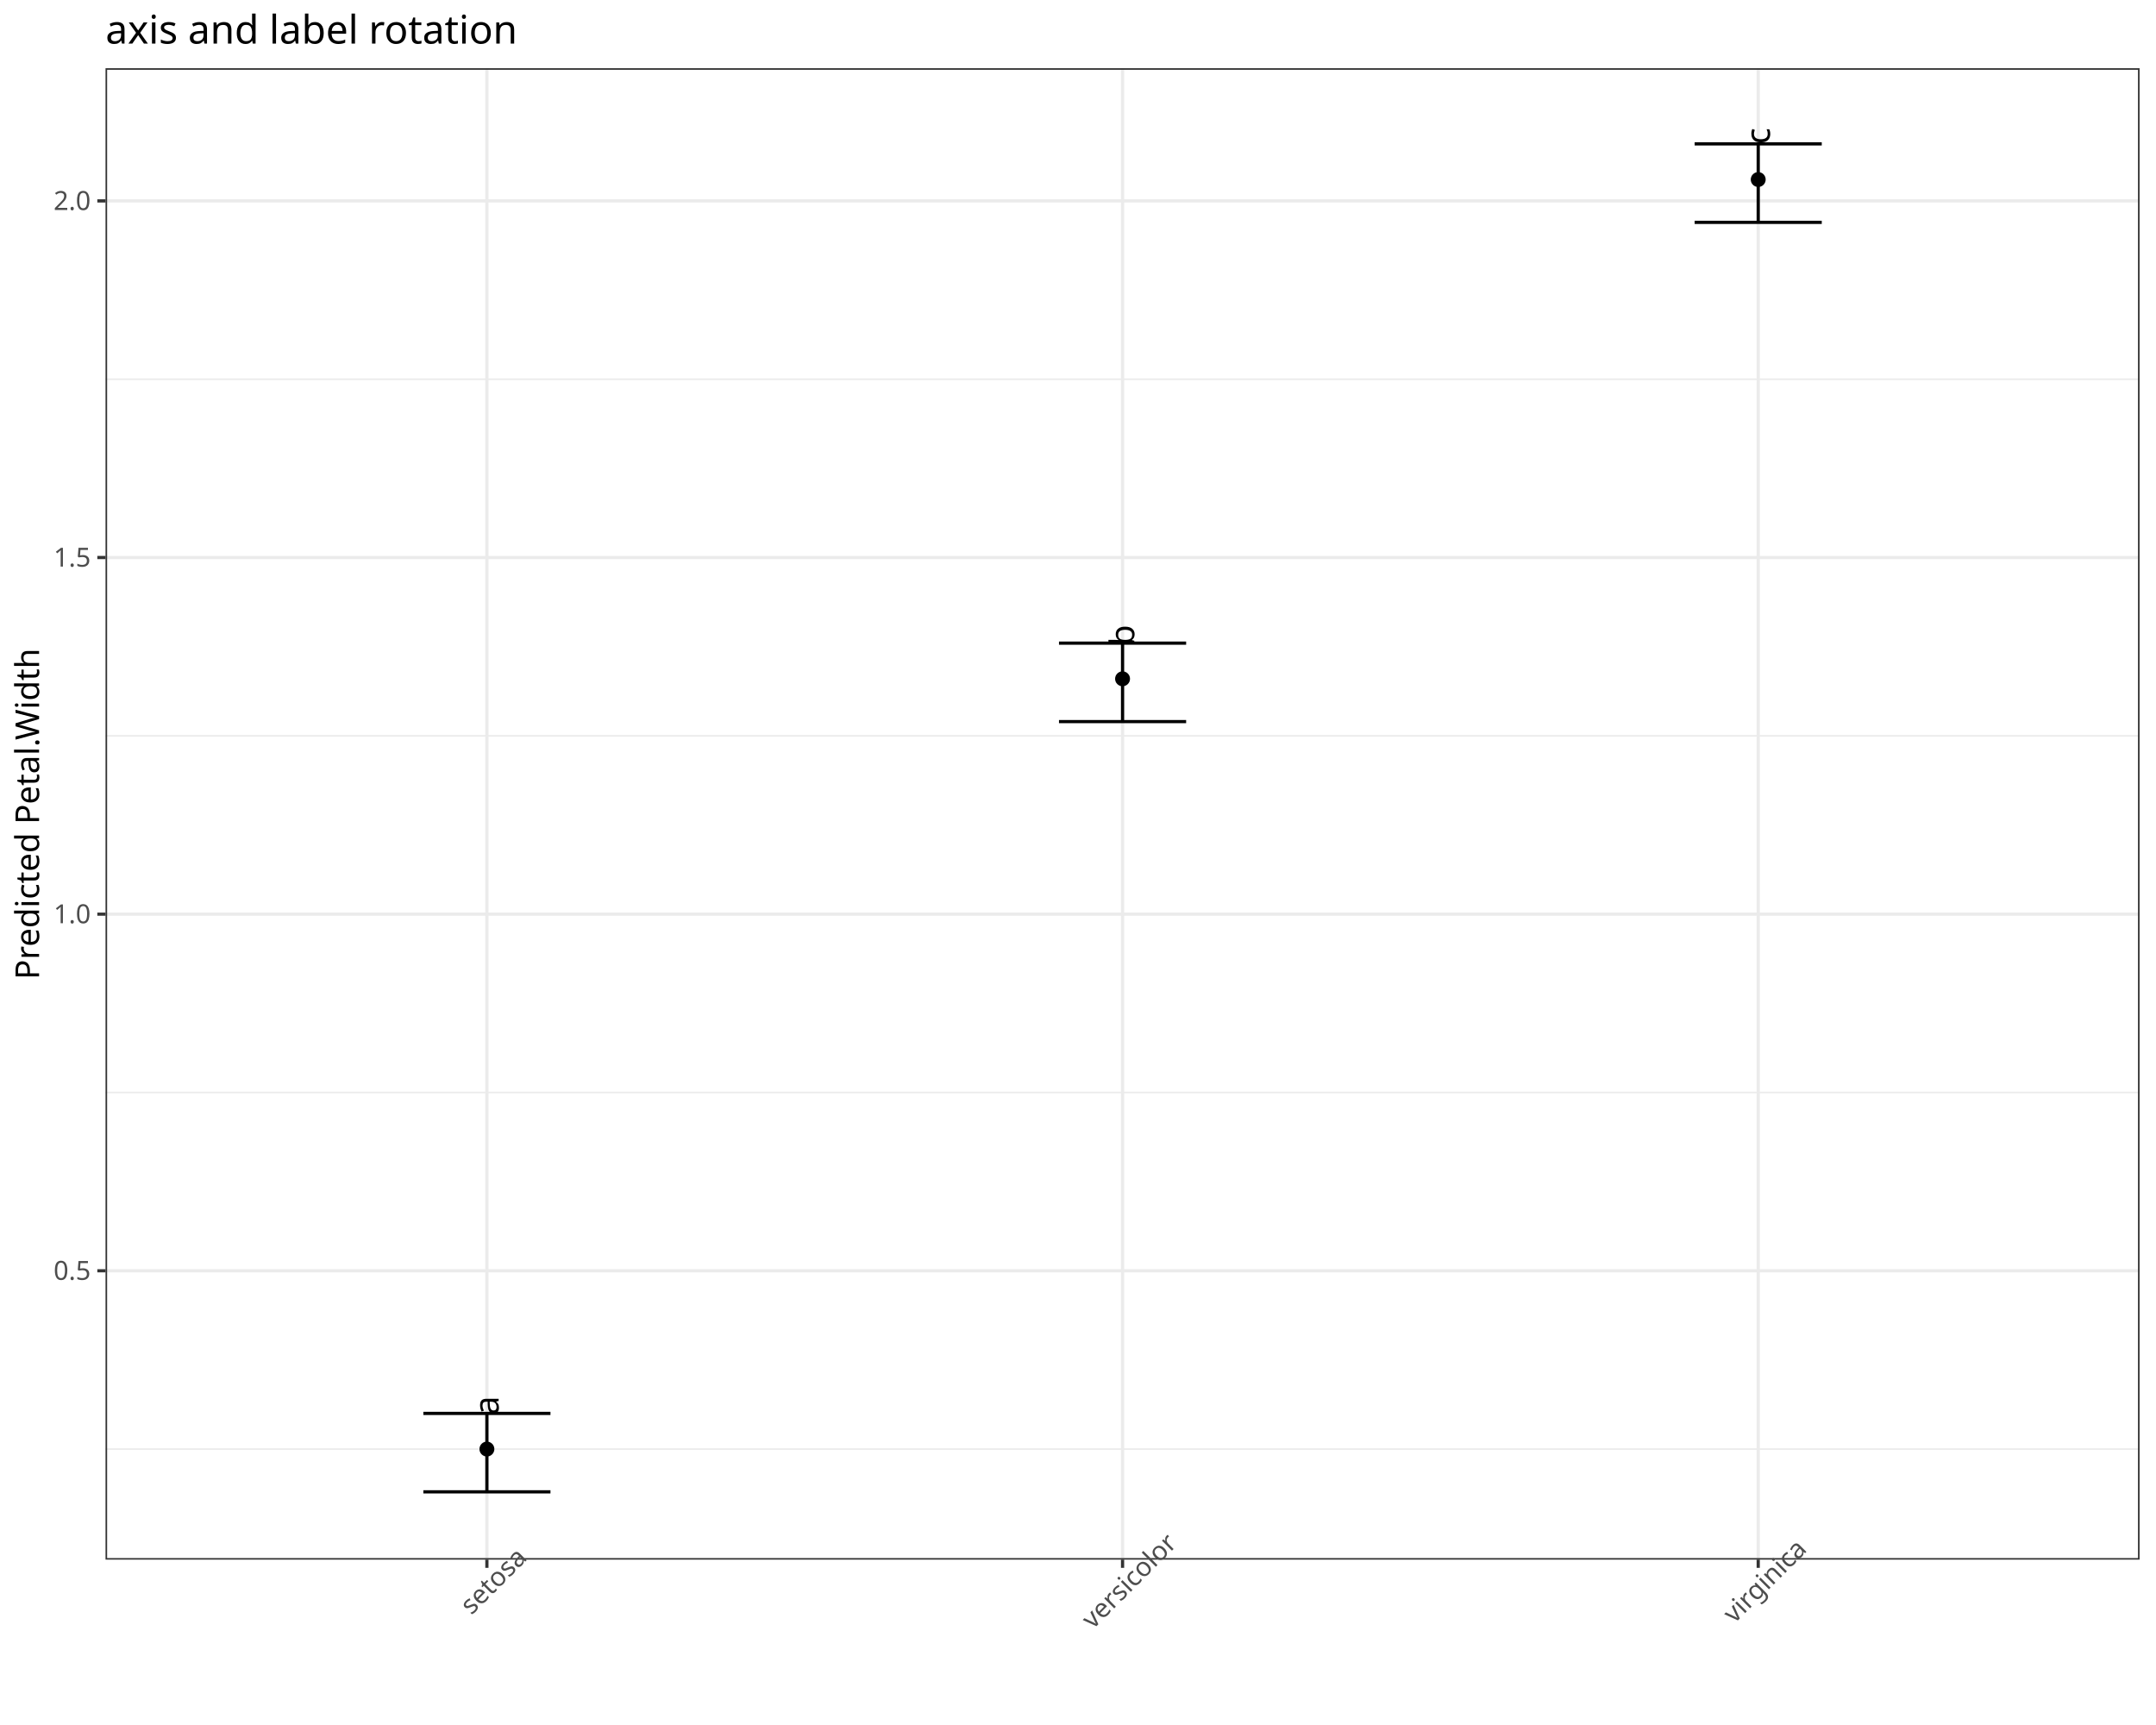
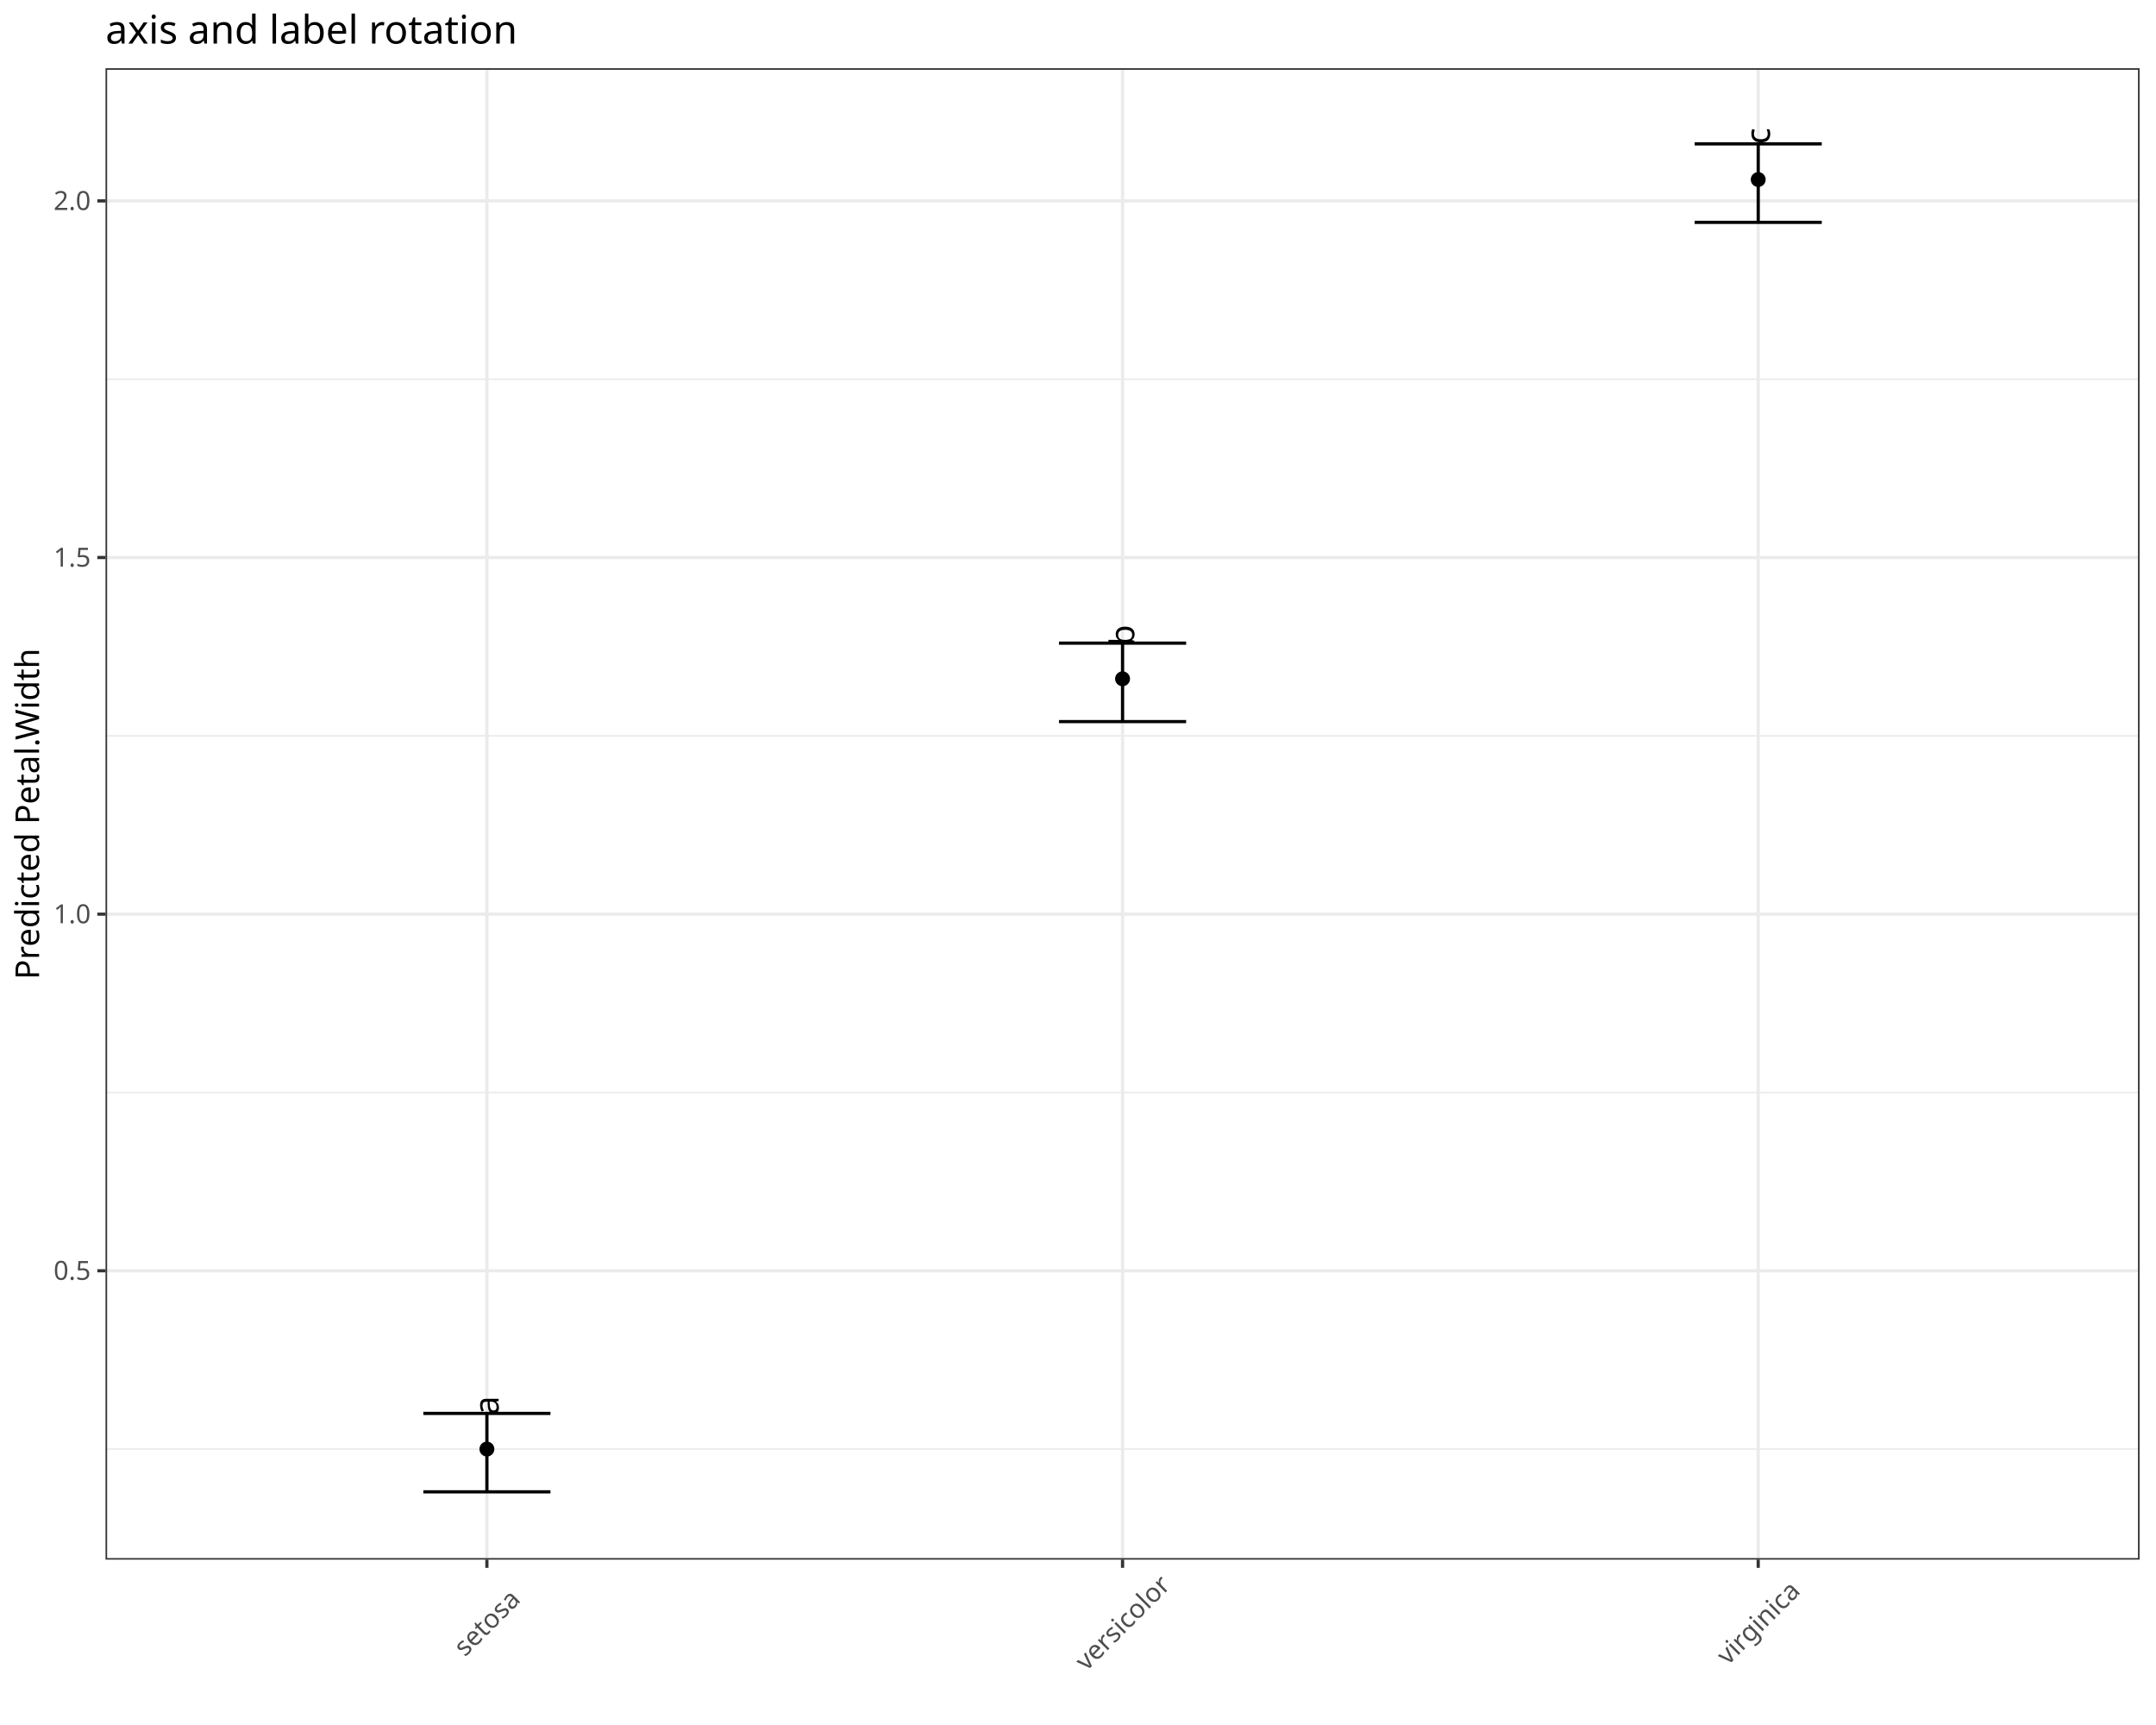
<svg xmlns="http://www.w3.org/2000/svg" class="svglite" data-engine-version="2.0" width="720.00pt" height="576.00pt" viewBox="0 0 720.00 576.00">
  <defs>
    <style type="text/css">
    .svglite line, .svglite polyline, .svglite polygon, .svglite path, .svglite rect, .svglite circle {
      fill: none;
      stroke: #000000;
      stroke-linecap: round;
      stroke-linejoin: round;
      stroke-miterlimit: 10.00;
    }
  </style>
  </defs>
  <rect width="100%" height="100%" style="stroke: none; fill: #FFFFFF;" />
  <defs>
    <clipPath id="cpMC4wMHw3MjAuMDB8MC4wMHw1NzYuMDA=">
      <rect x="0.00" y="0.00" width="720.00" height="576.00" />
    </clipPath>
  </defs>
  <g clip-path="url(#cpMC4wMHw3MjAuMDB8MC4wMHw1NzYuMDA=)">
    <rect x="0.00" y="0.00" width="720.00" height="576.00" style="stroke-width: 1.07; stroke: #FFFFFF; fill: #FFFFFF;" />
  </g>
  <defs>
    <clipPath id="cpMzUuMjR8NzE0LjUyfDIyLjc4fDUyMC43OQ==">
      <rect x="35.24" y="22.78" width="679.28" height="498.01" />
    </clipPath>
  </defs>
  <g clip-path="url(#cpMzUuMjR8NzE0LjUyfDIyLjc4fDUyMC43OQ==)">
    <rect x="35.24" y="22.78" width="679.28" height="498.01" style="stroke-width: 1.07; stroke: none; fill: #FFFFFF;" />
    <polyline points="35.24,483.86 714.52,483.86 " style="stroke-width: 0.53; stroke: #EBEBEB; stroke-linecap: butt;" />
    <polyline points="35.24,364.79 714.52,364.79 " style="stroke-width: 0.53; stroke: #EBEBEB; stroke-linecap: butt;" />
    <polyline points="35.24,245.71 714.52,245.71 " style="stroke-width: 0.53; stroke: #EBEBEB; stroke-linecap: butt;" />
    <polyline points="35.24,126.63 714.52,126.63 " style="stroke-width: 0.53; stroke: #EBEBEB; stroke-linecap: butt;" />
    <polyline points="35.24,424.33 714.52,424.33 " style="stroke-width: 1.07; stroke: #EBEBEB; stroke-linecap: butt;" />
    <polyline points="35.24,305.25 714.52,305.25 " style="stroke-width: 1.07; stroke: #EBEBEB; stroke-linecap: butt;" />
    <polyline points="35.24,186.17 714.52,186.17 " style="stroke-width: 1.07; stroke: #EBEBEB; stroke-linecap: butt;" />
    <polyline points="35.24,67.09 714.52,67.09 " style="stroke-width: 1.07; stroke: #EBEBEB; stroke-linecap: butt;" />
    <polyline points="162.60,520.79 162.60,22.78 " style="stroke-width: 1.07; stroke: #EBEBEB; stroke-linecap: butt;" />
    <polyline points="374.88,520.79 374.88,22.78 " style="stroke-width: 1.07; stroke: #EBEBEB; stroke-linecap: butt;" />
    <polyline points="587.16,520.79 587.16,22.78 " style="stroke-width: 1.07; stroke: #EBEBEB; stroke-linecap: butt;" />
    <circle cx="162.60" cy="483.86" r="2.49" style="stroke-width: 0.71; stroke: none; fill: #000000;" />
    <circle cx="374.88" cy="226.66" r="2.49" style="stroke-width: 0.71; stroke: none; fill: #000000;" />
    <circle cx="587.16" cy="59.95" r="2.49" style="stroke-width: 0.71; stroke: none; fill: #000000;" />
    <polyline points="141.38,471.96 183.83,471.96 " style="stroke-width: 1.07; stroke-linecap: butt;" />
    <polyline points="162.60,471.96 162.60,498.15 " style="stroke-width: 1.07; stroke-linecap: butt;" />
    <polyline points="141.38,498.15 183.83,498.15 " style="stroke-width: 1.07; stroke-linecap: butt;" />
    <polyline points="353.65,214.75 396.11,214.75 " style="stroke-width: 1.07; stroke-linecap: butt;" />
    <polyline points="374.88,214.75 374.88,240.95 " style="stroke-width: 1.07; stroke-linecap: butt;" />
    <polyline points="353.65,240.95 396.11,240.95 " style="stroke-width: 1.07; stroke-linecap: butt;" />
    <polyline points="565.93,48.04 608.38,48.04 " style="stroke-width: 1.07; stroke-linecap: butt;" />
    <polyline points="587.16,48.04 587.16,74.24 " style="stroke-width: 1.07; stroke-linecap: butt;" />
    <polyline points="565.93,74.24 608.38,74.24 " style="stroke-width: 1.07; stroke-linecap: butt;" />
    <text transform="translate(166.52,469.34) rotate(-90)" text-anchor="middle" style="font-size: 11.38px; font-family: sans;" textLength="6.33px" lengthAdjust="spacingAndGlyphs">a</text>
    <text transform="translate(378.80,212.13) rotate(-90)" text-anchor="middle" style="font-size: 11.38px; font-family: sans;" textLength="6.33px" lengthAdjust="spacingAndGlyphs">b</text>
    <text transform="translate(591.07,45.42) rotate(-90)" text-anchor="middle" style="font-size: 11.38px; font-family: sans;" textLength="5.70px" lengthAdjust="spacingAndGlyphs">c</text>
    <rect x="35.24" y="22.78" width="679.28" height="498.01" style="stroke-width: 1.07; stroke: #333333;" />
  </g>
  <g clip-path="url(#cpMC4wMHw3MjAuMDB8MC4wMHw1NzYuMDA=)">
    <text x="30.31" y="427.35" text-anchor="end" style="font-size: 8.80px; fill: #4D4D4D; font-family: sans;" textLength="12.23px" lengthAdjust="spacingAndGlyphs">0.5</text>
    <text x="30.31" y="308.28" text-anchor="end" style="font-size: 8.80px; fill: #4D4D4D; font-family: sans;" textLength="12.23px" lengthAdjust="spacingAndGlyphs">1.0</text>
    <text x="30.31" y="189.20" text-anchor="end" style="font-size: 8.80px; fill: #4D4D4D; font-family: sans;" textLength="12.23px" lengthAdjust="spacingAndGlyphs">1.5</text>
    <text x="30.31" y="70.12" text-anchor="end" style="font-size: 8.80px; fill: #4D4D4D; font-family: sans;" textLength="12.23px" lengthAdjust="spacingAndGlyphs">2.0</text>
    <polyline points="32.50,424.33 35.24,424.33 " style="stroke-width: 1.07; stroke: #333333; stroke-linecap: butt;" />
    <polyline points="32.50,305.25 35.24,305.25 " style="stroke-width: 1.07; stroke: #333333; stroke-linecap: butt;" />
    <polyline points="32.50,186.17 35.24,186.17 " style="stroke-width: 1.07; stroke: #333333; stroke-linecap: butt;" />
    <polyline points="32.50,67.09 35.24,67.09 " style="stroke-width: 1.07; stroke: #333333; stroke-linecap: butt;" />
    <polyline points="162.60,523.53 162.60,520.79 " style="stroke-width: 1.07; stroke: #333333; stroke-linecap: butt;" />
    <polyline points="374.88,523.53 374.88,520.79 " style="stroke-width: 1.07; stroke: #333333; stroke-linecap: butt;" />
    <polyline points="587.16,523.53 587.16,520.79 " style="stroke-width: 1.07; stroke: #333333; stroke-linecap: butt;" />
-     <text transform="translate(166.89,530.00) rotate(-45)" text-anchor="middle" style="font-size: 8.80px; fill: #4D4D4D; font-family: sans;" textLength="25.94px" lengthAdjust="spacingAndGlyphs">setosa</text>
-     <text transform="translate(379.16,530.00) rotate(-45)" text-anchor="middle" style="font-size: 8.80px; fill: #4D4D4D; font-family: sans;" textLength="37.66px" lengthAdjust="spacingAndGlyphs">versicolor</text>
-     <text transform="translate(591.44,530.00) rotate(-45)" text-anchor="middle" style="font-size: 8.80px; fill: #4D4D4D; font-family: sans;" textLength="32.28px" lengthAdjust="spacingAndGlyphs">virginica</text>
+     <text transform="translate(164.74,543.97) rotate(-45)" text-anchor="middle" style="font-size: 8.80px; fill: #4D4D4D; font-family: sans;" textLength="25.94px" lengthAdjust="spacingAndGlyphs">setosa</text>
+     <text transform="translate(377.02,543.97) rotate(-45)" text-anchor="middle" style="font-size: 8.80px; fill: #4D4D4D; font-family: sans;" textLength="37.66px" lengthAdjust="spacingAndGlyphs">versicolor</text>
+     <text transform="translate(589.30,543.97) rotate(-45)" text-anchor="middle" style="font-size: 8.80px; fill: #4D4D4D; font-family: sans;" textLength="32.28px" lengthAdjust="spacingAndGlyphs">virginica</text>
    <text transform="translate(13.05,271.79) rotate(-90)" text-anchor="middle" style="font-size: 11.00px; font-family: sans;" textLength="105.78px" lengthAdjust="spacingAndGlyphs">Predicted Petal.Width</text>
    <text x="35.24" y="14.56" style="font-size: 13.20px; font-family: sans;" textLength="128.42px" lengthAdjust="spacingAndGlyphs">axis and label rotation</text>
  </g>
</svg>
